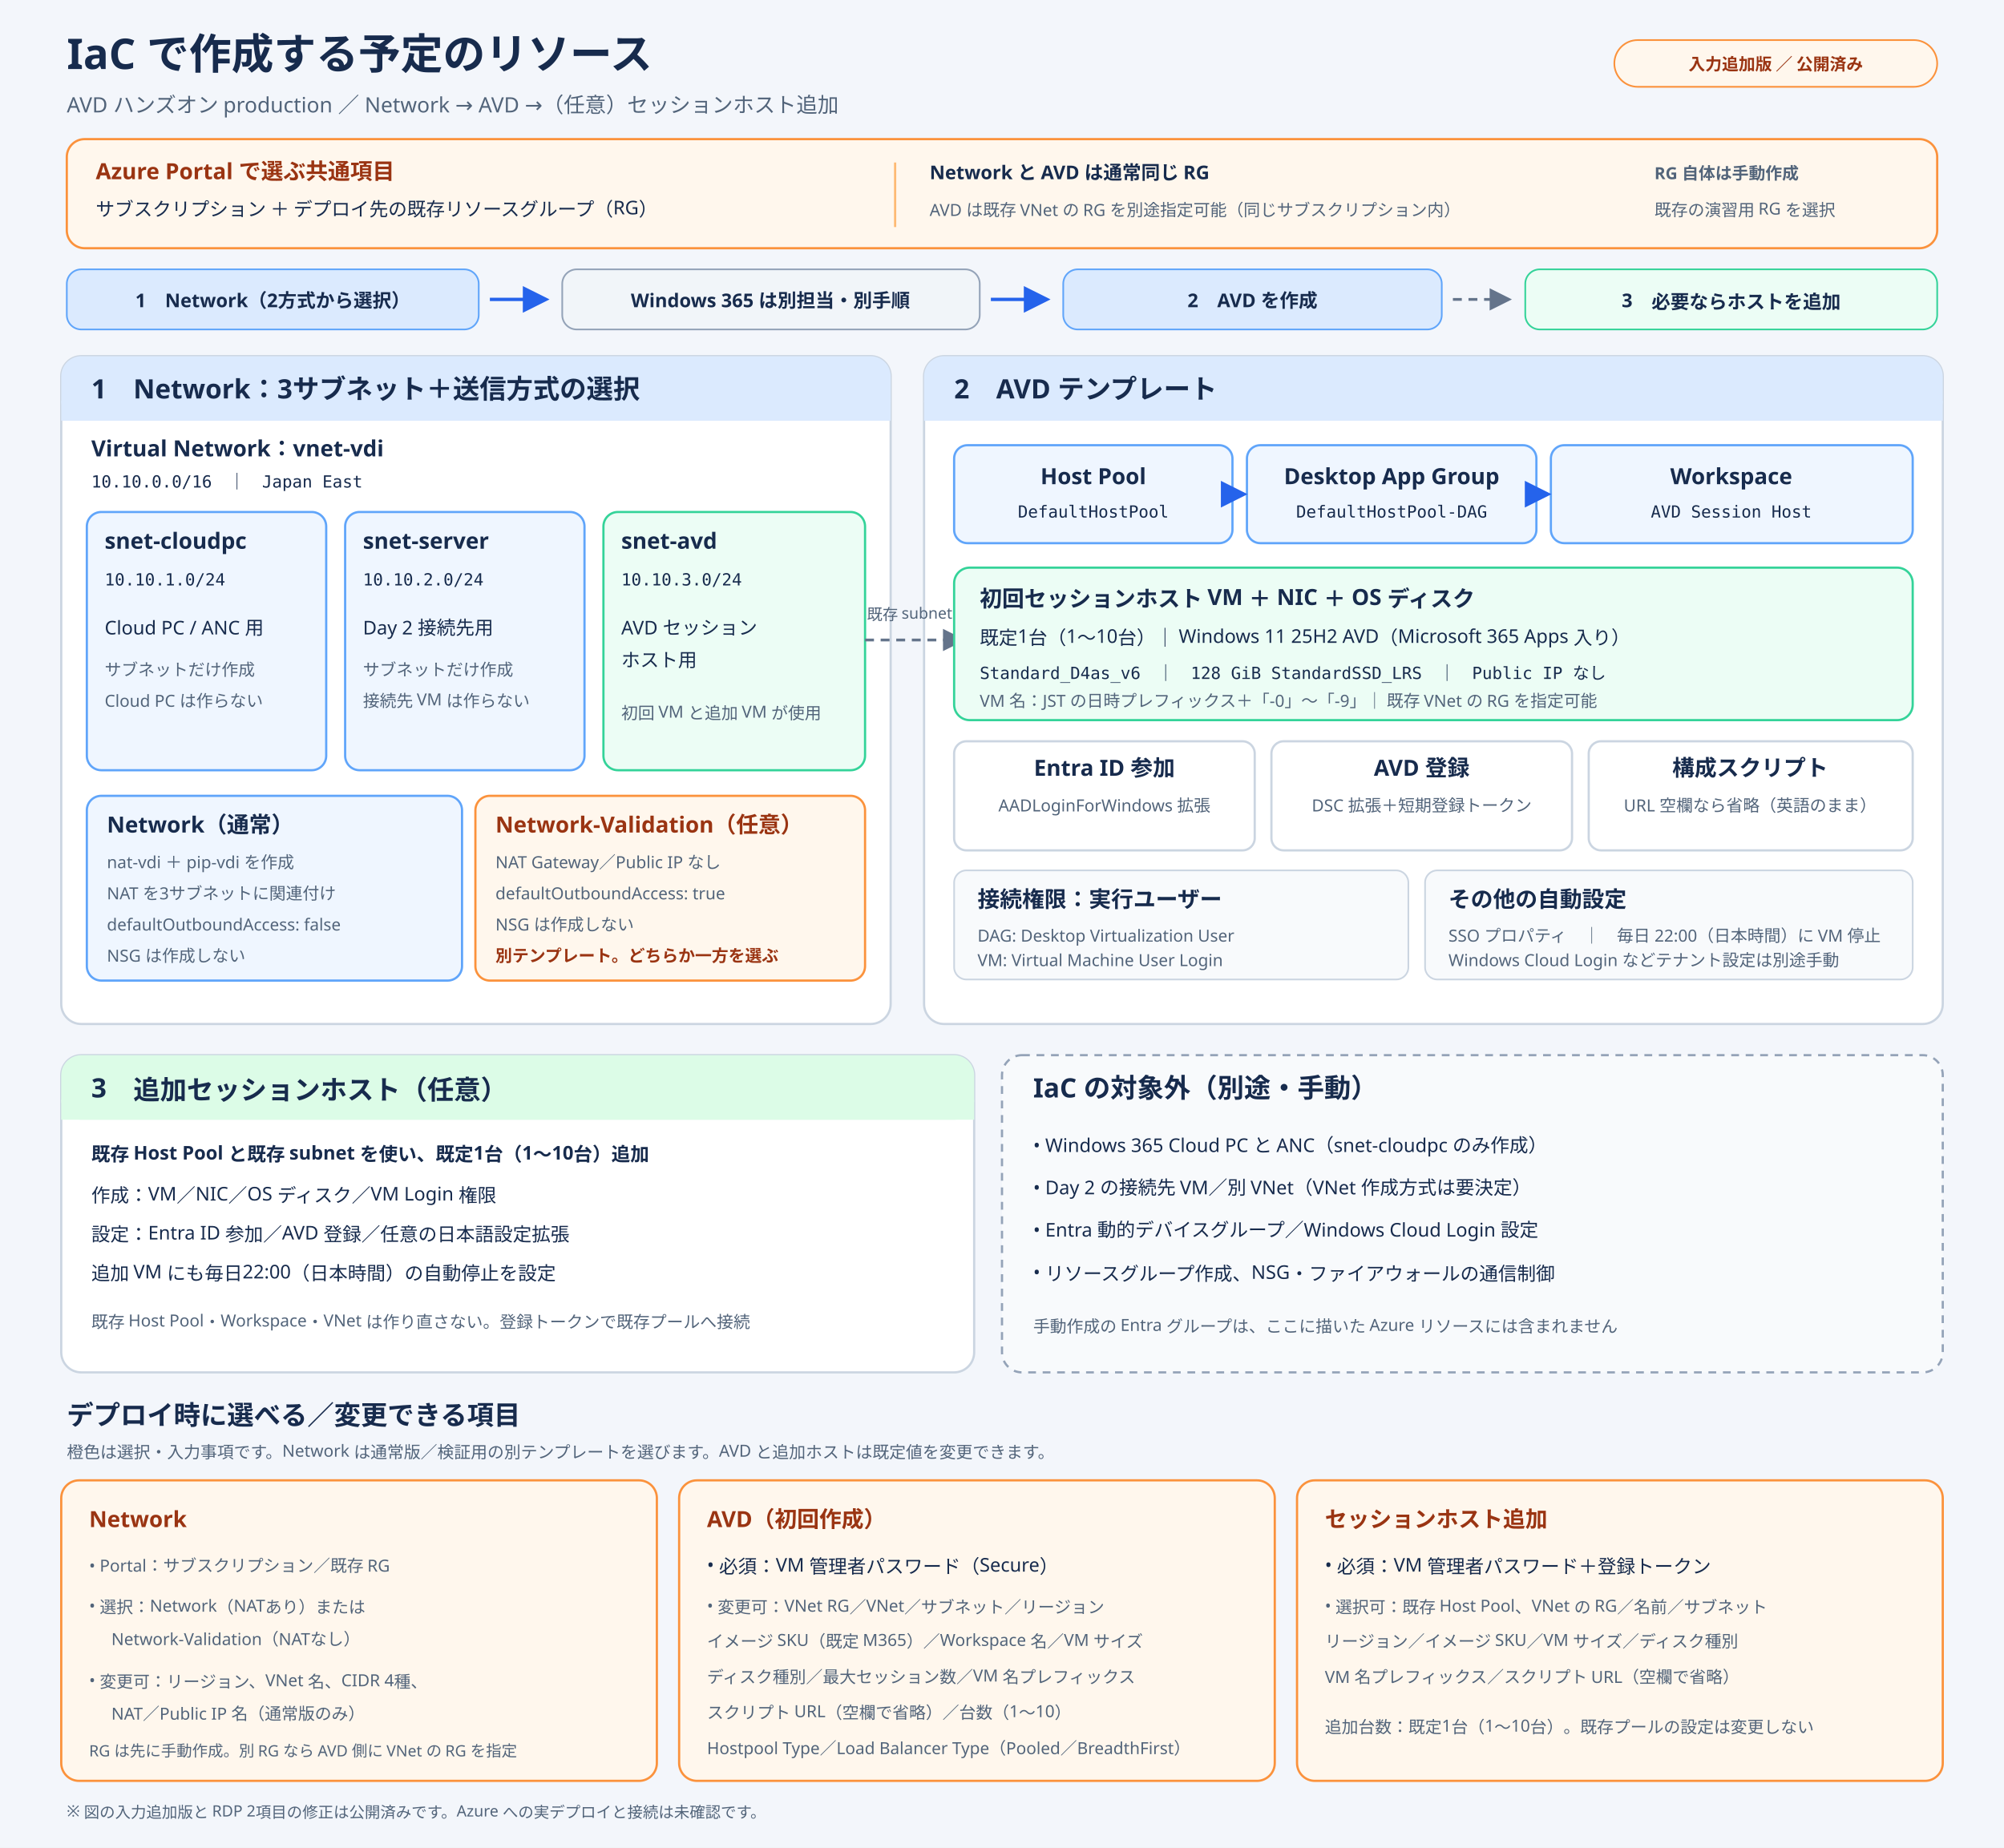
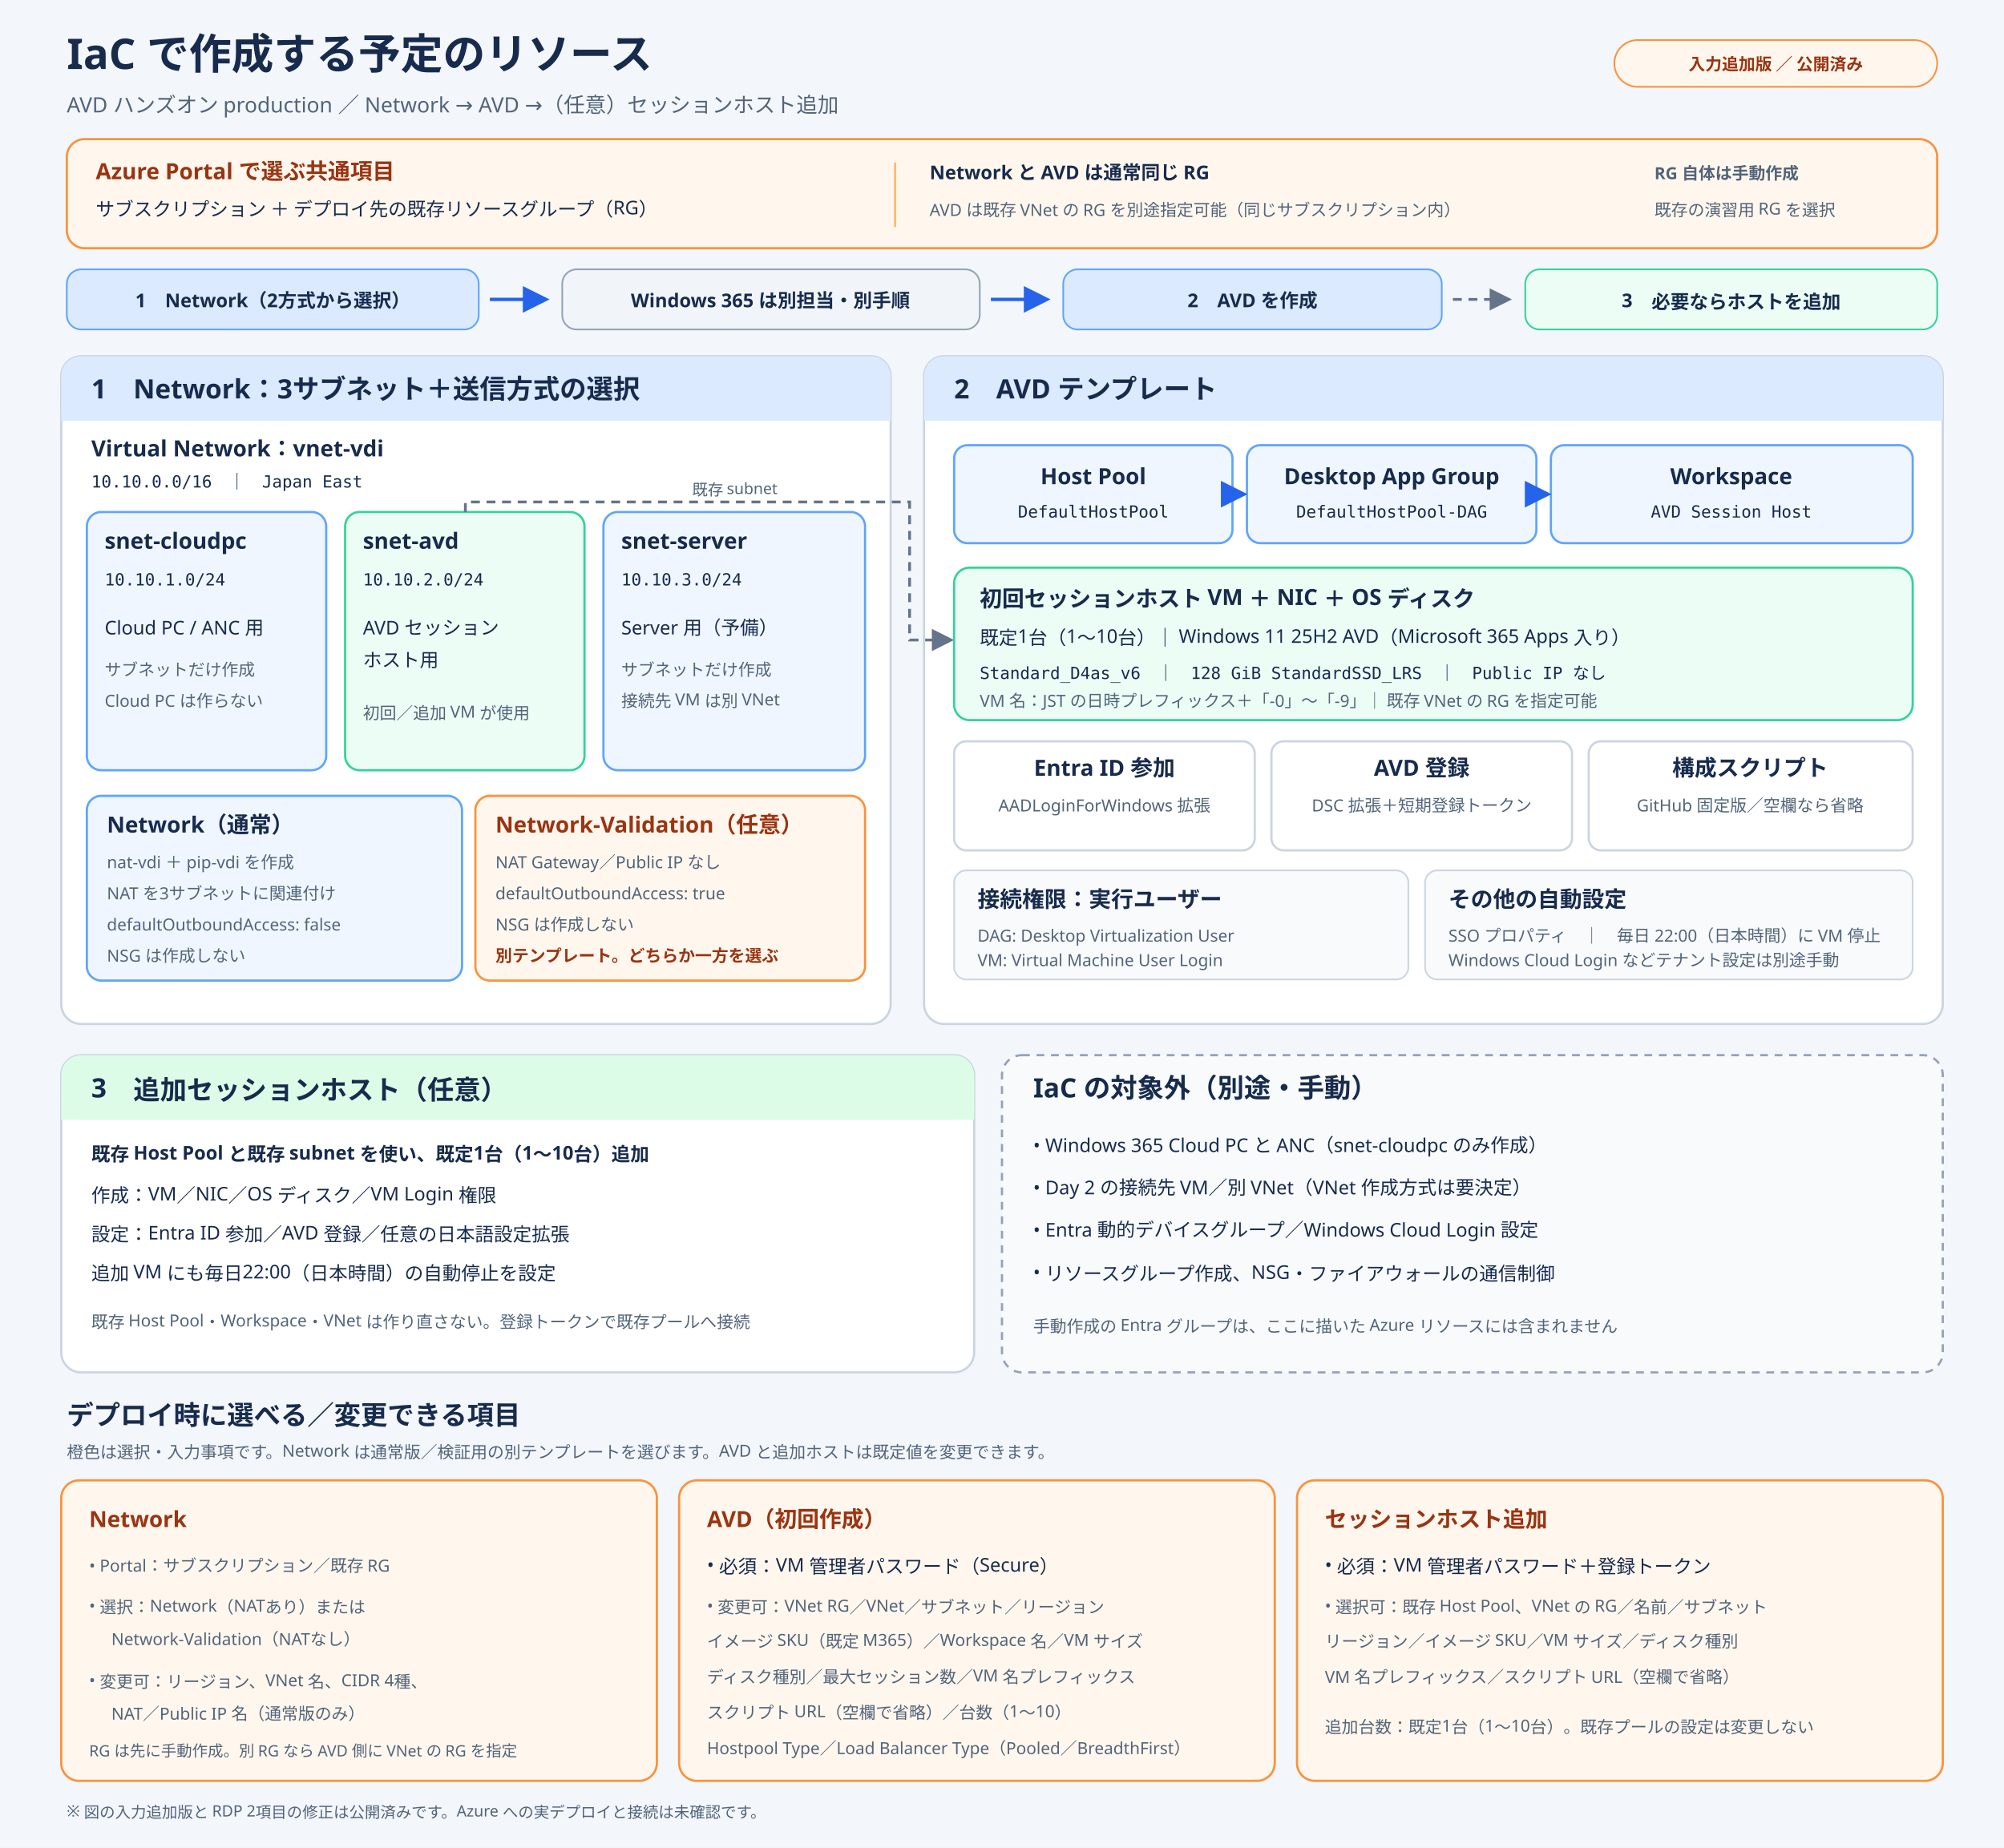
<svg xmlns="http://www.w3.org/2000/svg" width="1800" height="1660" viewBox="0 0 1800 1660" role="img" aria-labelledby="title desc">
  <defs>
    <marker id="arrowBlue" viewBox="0 0 10 10" refX="8.5" refY="5" markerWidth="8" markerHeight="8" orient="auto-start-reverse">
      <path d="M 0 0 L 10 5 L 0 10 z" fill="#2563eb" />
    </marker>
    <marker id="arrowSlate" viewBox="0 0 10 10" refX="8.5" refY="5" markerWidth="8" markerHeight="8" orient="auto-start-reverse">
      <path d="M 0 0 L 10 5 L 0 10 z" fill="#64748b" />
    </marker>
    <style>
      text { font-family: "Yu Gothic UI", "Meiryo", sans-serif; fill: #172b4d; }
      .title { font-size: 38px; font-weight: 700; }
      .subtitle { font-size: 19px; fill: #52647a; }
      .section { font-size: 24px; font-weight: 700; }
      .heading { font-size: 20px; font-weight: 700; }
      .body { font-size: 17px; }
      .small { font-size: 15px; fill: #52647a; }
      .tiny { font-size: 14px; fill: #52647a; }
      .code { font-family: Consolas, "Yu Gothic UI", monospace; font-size: 15px; fill: #172b4d; }
      .card { fill: #ffffff; stroke: #cbd5e1; stroke-width: 2; }
      .blue-card { fill: #eff6ff; stroke: #60a5fa; stroke-width: 2; }
      .green-card { fill: #ecfdf5; stroke: #34d399; stroke-width: 2; }
      .orange-card { fill: #fff7ed; stroke: #fb923c; stroke-width: 2; }
      .gray-card { fill: #f8fafc; stroke: #94a3b8; stroke-width: 2; stroke-dasharray: 7 6; }
      .line { stroke: #2563eb; stroke-width: 3; fill: none; marker-end: url(#arrowBlue); }
      .ref-line { stroke: #64748b; stroke-width: 2.5; fill: none; stroke-dasharray: 8 6; marker-end: url(#arrowSlate); }
    </style>
  </defs>
  <rect width="1800" height="1660" fill="#f3f6fb" />
  <text x="60" y="62" class="title">IaC で作成する予定のリソース</text>
  <text x="60" y="101" class="subtitle">AVD ハンズオン production ／ Network → AVD →（任意）セッションホスト追加</text>
  <rect x="1450" y="36" width="290" height="42" rx="21" fill="#fff7ed" stroke="#fb923c" stroke-width="1.5" />
  <text x="1595" y="63" text-anchor="middle" class="small" style="font-weight:700;fill:#9a3412">入力追加版 ／ 公開済み</text>
  <rect x="60" y="125" width="1680" height="98" rx="16" class="orange-card" />
  <text x="86" y="161" class="heading" style="fill:#9a3412">Azure Portal で選ぶ共通項目</text>
  <text x="86" y="194" class="body">サブスクリプション ＋ デプロイ先の既存リソースグループ（RG）</text>
  <line x1="804" y1="146" x2="804" y2="204" stroke="#fdba74" stroke-width="2" />
  <text x="835" y="161" class="body" style="font-weight:700">Network と AVD は通常同じ RG</text>
  <text x="835" y="194" class="small">AVD は既存 VNet の RG を別途指定可能（同じサブスクリプション内）</text>
  <text x="1486" y="161" class="small" style="font-weight:700">RG 自体は手動作成</text>
  <text x="1486" y="194" class="small">既存の演習用 RG を選択</text>
  <g>
    <rect x="60" y="242" width="370" height="54" rx="13" fill="#dbeafe" stroke="#60a5fa" stroke-width="1.5" />
    <text x="245" y="276" text-anchor="middle" class="body" style="font-weight:700">1　Network（2方式から選択）</text>
    <line x1="440" y1="269" x2="490" y2="269" class="line" />
    <rect x="505" y="242" width="375" height="54" rx="13" fill="#f1f5f9" stroke="#94a3b8" stroke-width="1.5" />
    <text x="692" y="276" text-anchor="middle" class="body" style="font-weight:700">Windows 365 は別担当・別手順</text>
    <line x1="890" y1="269" x2="940" y2="269" class="line" />
    <rect x="955" y="242" width="340" height="54" rx="13" fill="#dbeafe" stroke="#60a5fa" stroke-width="1.5" />
    <text x="1125" y="276" text-anchor="middle" class="body" style="font-weight:700">2　AVD を作成</text>
    <line x1="1305" y1="269" x2="1355" y2="269" class="ref-line" />
    <rect x="1370" y="242" width="370" height="54" rx="13" fill="#ecfdf5" stroke="#34d399" stroke-width="1.5" />
    <text x="1555" y="276" text-anchor="middle" class="body" style="font-weight:700">3　必要ならホストを追加</text>
  </g>
  <rect x="55" y="320" width="745" height="600" rx="18" class="card" />
  <rect x="55" y="320" width="745" height="58" rx="18" fill="#dbeafe" />
  <path d="M55 360 v18 h745 v-18" fill="#dbeafe" />
  <text x="82" y="358" class="section">1　Network：3サブネット＋送信方式の選択</text>
  <text x="82" y="410" class="heading">Virtual Network：vnet-vdi</text>
  <text x="82" y="438" class="code">10.10.0.0/16　｜　Japan East</text>
  <rect x="78" y="460" width="215" height="232" rx="13" class="blue-card" />
  <text x="94" y="493" class="heading">snet-cloudpc</text>
  <text x="94" y="526" class="code">10.10.1.0/24</text>
  <text x="94" y="570" class="body">Cloud PC / ANC 用</text>
  <text x="94" y="607" class="small">サブネットだけ作成</text>
  <text x="94" y="635" class="small">Cloud PC は作らない</text>
-   <rect x="310" y="460" width="215" height="232" rx="13" class="blue-card" />
-   <text x="326" y="493" class="heading">snet-server</text>
+   <rect x="310" y="460" width="215" height="232" rx="13" class="green-card" />
+   <text x="326" y="493" class="heading">snet-avd</text>
  <text x="326" y="526" class="code">10.10.2.0/24</text>
-   <text x="326" y="570" class="body">Day 2 接続先用</text>
-   <text x="326" y="607" class="small">サブネットだけ作成</text>
-   <text x="326" y="635" class="small">接続先 VM は作らない</text>
-   <rect x="542" y="460" width="235" height="232" rx="13" class="green-card" />
-   <text x="558" y="493" class="heading">snet-avd</text>
+   <text x="326" y="570" class="body">AVD セッション</text>
+   <text x="326" y="599" class="body">ホスト用</text>
+   <text x="326" y="646" class="small">初回／追加 VM が使用</text>
+   <rect x="542" y="460" width="235" height="232" rx="13" class="blue-card" />
+   <text x="558" y="493" class="heading">snet-server</text>
  <text x="558" y="526" class="code">10.10.3.0/24</text>
-   <text x="558" y="570" class="body">AVD セッション</text>
-   <text x="558" y="599" class="body">ホスト用</text>
-   <text x="558" y="646" class="small">初回 VM と追加 VM が使用</text>
+   <text x="558" y="570" class="body">Server 用（予備）</text>
+   <text x="558" y="607" class="small">サブネットだけ作成</text>
+   <text x="558" y="635" class="small">接続先 VM は別 VNet</text>
  <rect x="78" y="715" width="337" height="166" rx="13" class="blue-card" />
  <text x="96" y="748" class="heading">Network（通常）</text>
  <text x="96" y="780" class="small">nat-vdi ＋ pip-vdi を作成</text>
  <text x="96" y="808" class="small">NAT を3サブネットに関連付け</text>
  <text x="96" y="836" class="small">defaultOutboundAccess: false</text>
  <text x="96" y="864" class="small">NSG は作成しない</text>
  <rect x="427" y="715" width="350" height="166" rx="13" class="orange-card" />
  <text x="445" y="748" class="heading" style="fill:#9a3412">Network-Validation（任意）</text>
  <text x="445" y="780" class="small">NAT Gateway／Public IP なし</text>
  <text x="445" y="808" class="small">defaultOutboundAccess: true</text>
  <text x="445" y="836" class="small">NSG は作成しない</text>
  <text x="445" y="864" class="small" style="font-weight:700;fill:#9a3412">別テンプレート。どちらか一方を選ぶ</text>
  <rect x="830" y="320" width="915" height="600" rx="18" class="card" />
  <rect x="830" y="320" width="915" height="58" rx="18" fill="#dbeafe" />
  <path d="M830 360 v18 h915 v-18" fill="#dbeafe" />
  <text x="857" y="358" class="section">2　AVD テンプレート</text>
-   <path d="M777 575 H864" class="ref-line" />
-   <text x="817" y="557" text-anchor="middle" class="tiny">既存 subnet</text>
+   <path d="M418 460 V451 H817 V575 H854" class="ref-line" />
+   <text x="660" y="445" text-anchor="middle" class="tiny">既存 subnet</text>
  <rect x="857" y="400" width="250" height="88" rx="12" class="blue-card" />
  <text x="982" y="435" text-anchor="middle" class="heading">Host Pool</text>
  <text x="982" y="465" text-anchor="middle" class="code">DefaultHostPool</text>
  <rect x="1120" y="400" width="260" height="88" rx="12" class="blue-card" />
  <text x="1250" y="435" text-anchor="middle" class="heading">Desktop App Group</text>
  <text x="1250" y="465" text-anchor="middle" class="code">DefaultHostPool-DAG</text>
  <rect x="1393" y="400" width="325" height="88" rx="12" class="blue-card" />
  <text x="1555" y="435" text-anchor="middle" class="heading">Workspace</text>
  <text x="1555" y="465" text-anchor="middle" class="code">AVD Session Host</text>
  <line x1="1108" y1="444" x2="1117" y2="444" class="line" />
  <line x1="1381" y1="444" x2="1390" y2="444" class="line" />
  <rect x="857" y="510" width="861" height="137" rx="14" class="green-card" />
  <text x="880" y="545" class="heading">初回セッションホスト VM ＋ NIC ＋ OS ディスク</text>
  <text x="880" y="579" class="body">既定1台（1～10台）｜ Windows 11 25H2 AVD（Microsoft 365 Apps 入り）</text>
  <text x="880" y="610" class="code">Standard_D4as_v6　｜　128 GiB StandardSSD_LRS　｜　Public IP なし</text>
  <text x="880" y="635" class="small">VM 名：JST の日時プレフィックス＋「-0」～「-9」｜ 既存 VNet の RG を指定可能</text>
  <rect x="857" y="666" width="270" height="98" rx="11" class="card" />
  <text x="992" y="697" text-anchor="middle" class="heading">Entra ID 参加</text>
  <text x="992" y="729" text-anchor="middle" class="small">AADLoginForWindows 拡張</text>
  <rect x="1142" y="666" width="270" height="98" rx="11" class="card" />
  <text x="1277" y="697" text-anchor="middle" class="heading">AVD 登録</text>
  <text x="1277" y="729" text-anchor="middle" class="small">DSC 拡張＋短期登録トークン</text>
  <rect x="1427" y="666" width="291" height="98" rx="11" class="card" />
  <text x="1572" y="697" text-anchor="middle" class="heading">構成スクリプト</text>
-   <text x="1572" y="729" text-anchor="middle" class="small">URL 空欄なら省略（英語のまま）</text>
+   <text x="1572" y="729" text-anchor="middle" class="small">GitHub 固定版／空欄なら省略</text>
  <rect x="857" y="782" width="408" height="98" rx="11" fill="#f8fafc" stroke="#cbd5e1" stroke-width="1.5" />
  <text x="878" y="815" class="heading">接続権限：実行ユーザー</text>
  <text x="878" y="846" class="small">DAG: Desktop Virtualization User</text>
  <text x="878" y="868" class="small">VM: Virtual Machine User Login</text>
  <rect x="1280" y="782" width="438" height="98" rx="11" fill="#f8fafc" stroke="#cbd5e1" stroke-width="1.5" />
  <text x="1301" y="815" class="heading">その他の自動設定</text>
  <text x="1301" y="846" class="small">SSO プロパティ　｜　毎日 22:00（日本時間）に VM 停止</text>
  <text x="1301" y="868" class="small">Windows Cloud Login などテナント設定は別途手動</text>
  <rect x="55" y="948" width="820" height="285" rx="18" class="card" />
  <rect x="55" y="948" width="820" height="58" rx="18" fill="#dcfce7" />
  <path d="M55 988 v18 h820 v-18" fill="#dcfce7" />
  <text x="82" y="986" class="section">3　追加セッションホスト（任意）</text>
  <text x="82" y="1043" class="body" style="font-weight:700">既存 Host Pool と既存 subnet を使い、既定1台（1～10台）追加</text>
  <text x="82" y="1080" class="body">作成：VM／NIC／OS ディスク／VM Login 権限</text>
  <text x="82" y="1115" class="body">設定：Entra ID 参加／AVD 登録／任意の日本語設定拡張</text>
  <text x="82" y="1150" class="body">追加 VM にも毎日22:00（日本時間）の自動停止を設定</text>
  <text x="82" y="1193" class="small">既存 Host Pool・Workspace・VNet は作り直さない。登録トークンで既存プールへ接続</text>
  <rect x="900" y="948" width="845" height="285" rx="18" class="gray-card" />
  <text x="928" y="986" class="section">IaC の対象外（別途・手動）</text>
  <text x="928" y="1035" class="body">• Windows 365 Cloud PC と ANC（snet-cloudpc のみ作成）</text>
  <text x="928" y="1073" class="body">• Day 2 の接続先 VM／別 VNet（VNet 作成方式は要決定）</text>
  <text x="928" y="1111" class="body">• Entra 動的デバイスグループ／Windows Cloud Login 設定</text>
  <text x="928" y="1149" class="body">• リソースグループ作成、NSG・ファイアウォールの通信制御</text>
  <text x="928" y="1197" class="small">手動作成の Entra グループは、ここに描いた Azure リソースには含まれません</text>
  <text x="60" y="1280" class="section">デプロイ時に選べる／変更できる項目</text>
  <text x="60" y="1310" class="small">橙色は選択・入力事項です。Network は通常版／検証用の別テンプレートを選びます。AVD と追加ホストは既定値を変更できます。</text>
  <rect x="55" y="1330" width="535" height="270" rx="16" class="orange-card" />
  <text x="80" y="1372" class="heading" style="fill:#9a3412">Network</text>
  <text x="80" y="1412" class="small">• Portal：サブスクリプション／既存 RG</text>
  <text x="80" y="1448" class="small">• 選択：Network（NATあり）または</text>
  <text x="100" y="1478" class="small">Network-Validation（NATなし）</text>
  <text x="80" y="1515" class="small">• 変更可：リージョン、VNet 名、CIDR 4種、</text>
  <text x="100" y="1545" class="small">NAT／Public IP 名（通常版のみ）</text>
  <text x="80" y="1578" class="tiny">RG は先に手動作成。別 RG なら AVD 側に VNet の RG を指定</text>
  <rect x="610" y="1330" width="535" height="270" rx="16" class="orange-card" />
  <text x="635" y="1372" class="heading" style="fill:#9a3412">AVD（初回作成）</text>
  <text x="635" y="1412" class="body">• 必須：VM 管理者パスワード（Secure）</text>
  <text x="635" y="1448" class="small">• 変更可：VNet RG／VNet／サブネット／リージョン</text>
  <text x="635" y="1480" class="small">  イメージ SKU（既定 M365）／Workspace 名／VM サイズ</text>
  <text x="635" y="1512" class="small">  ディスク種別／最大セッション数／VM 名プレフィックス</text>
  <text x="635" y="1544" class="small">  スクリプト URL（空欄で省略）／台数（1～10）</text>
  <text x="635" y="1576" class="small">  Hostpool Type／Load Balancer Type（Pooled／BreadthFirst）</text>
  <rect x="1165" y="1330" width="580" height="270" rx="16" class="orange-card" />
  <text x="1190" y="1372" class="heading" style="fill:#9a3412">セッションホスト追加</text>
  <text x="1190" y="1412" class="body">• 必須：VM 管理者パスワード＋登録トークン</text>
  <text x="1190" y="1448" class="small">• 選択可：既存 Host Pool、VNet の RG／名前／サブネット</text>
  <text x="1190" y="1480" class="small">  リージョン／イメージ SKU／VM サイズ／ディスク種別</text>
  <text x="1190" y="1512" class="small">  VM 名プレフィックス／スクリプト URL（空欄で省略）</text>
  <text x="1190" y="1557" class="small">追加台数：既定1台（1～10台）。既存プールの設定は変更しない</text>
  <text x="60" y="1632" class="tiny">※ 図の入力追加版と RDP 2項目の修正は公開済みです。Azure への実デプロイと接続は未確認です。</text>
</svg>
